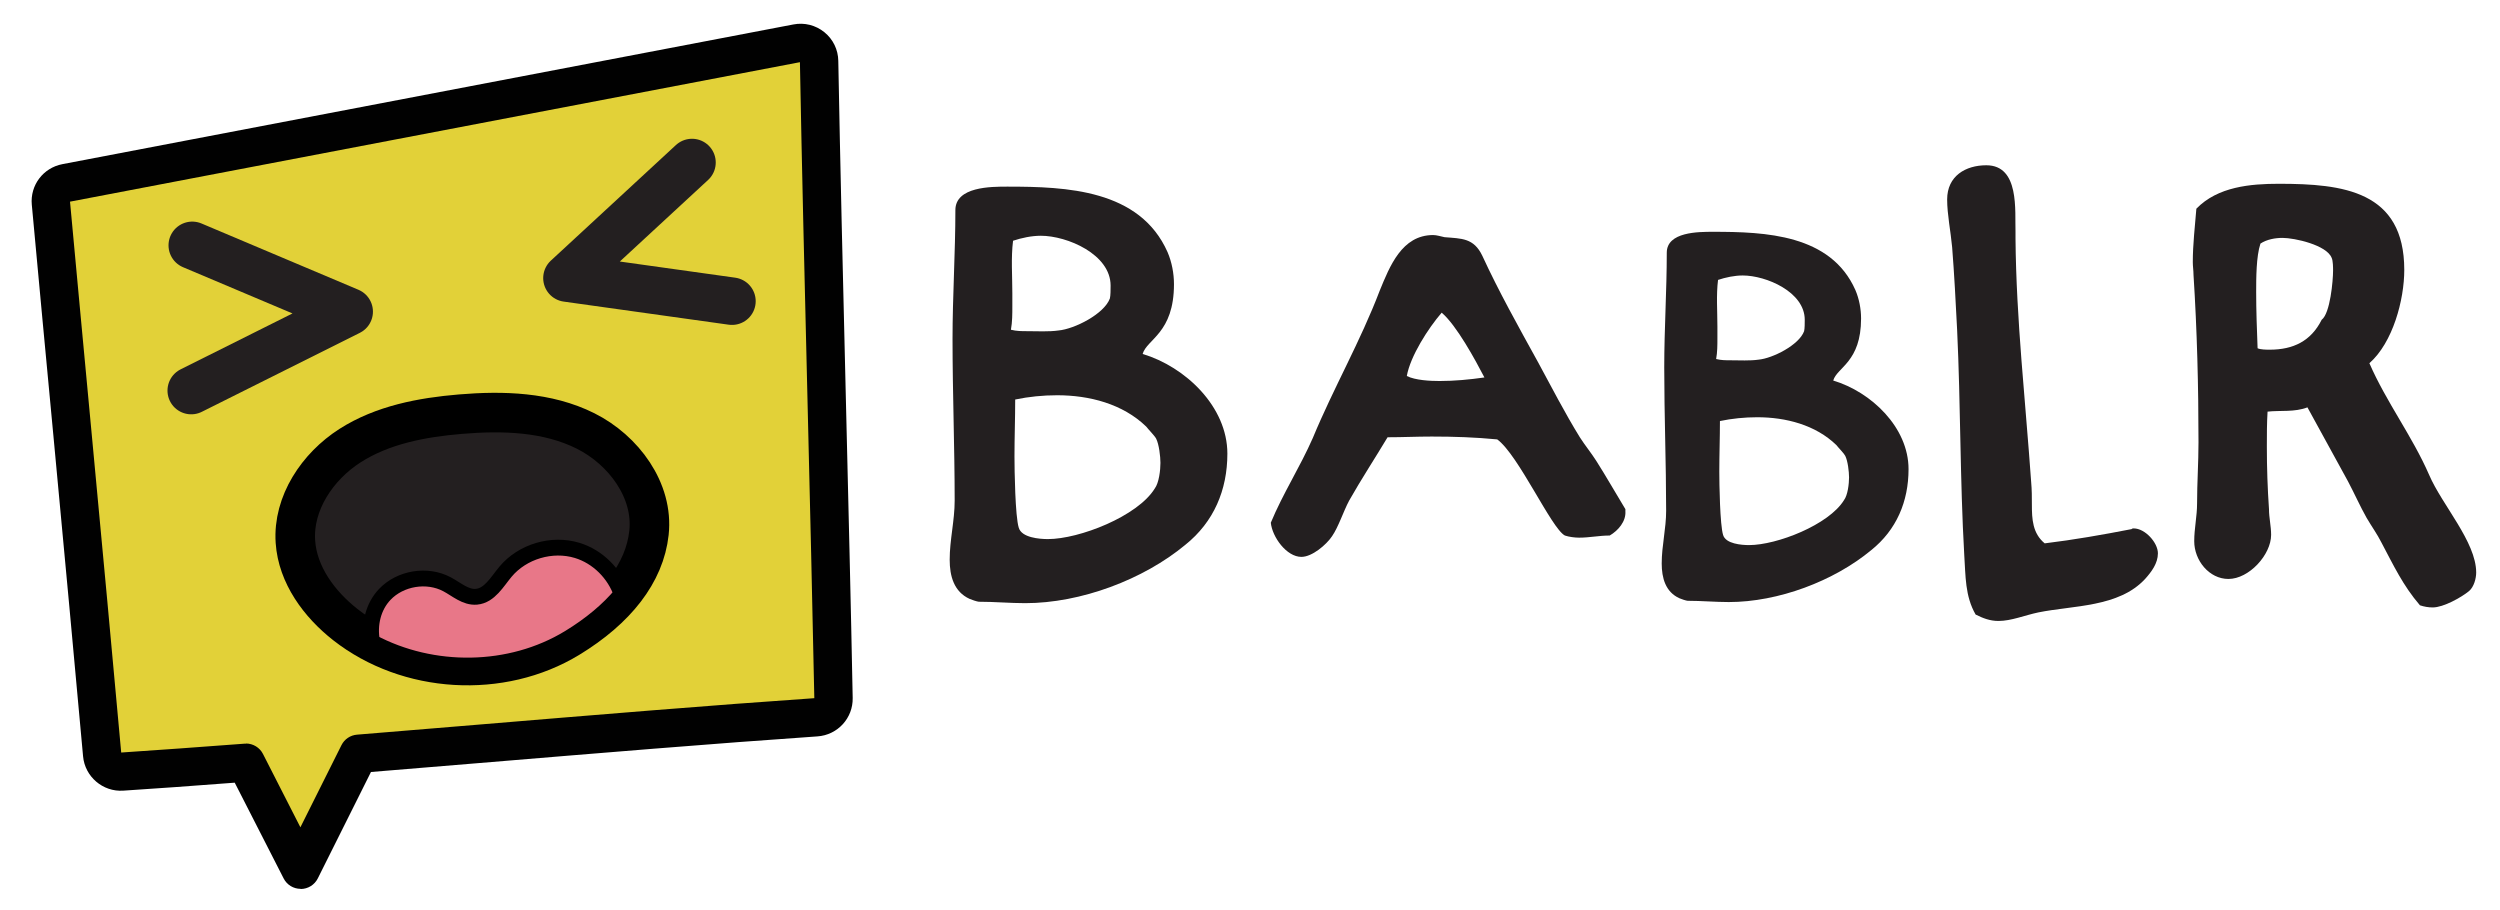
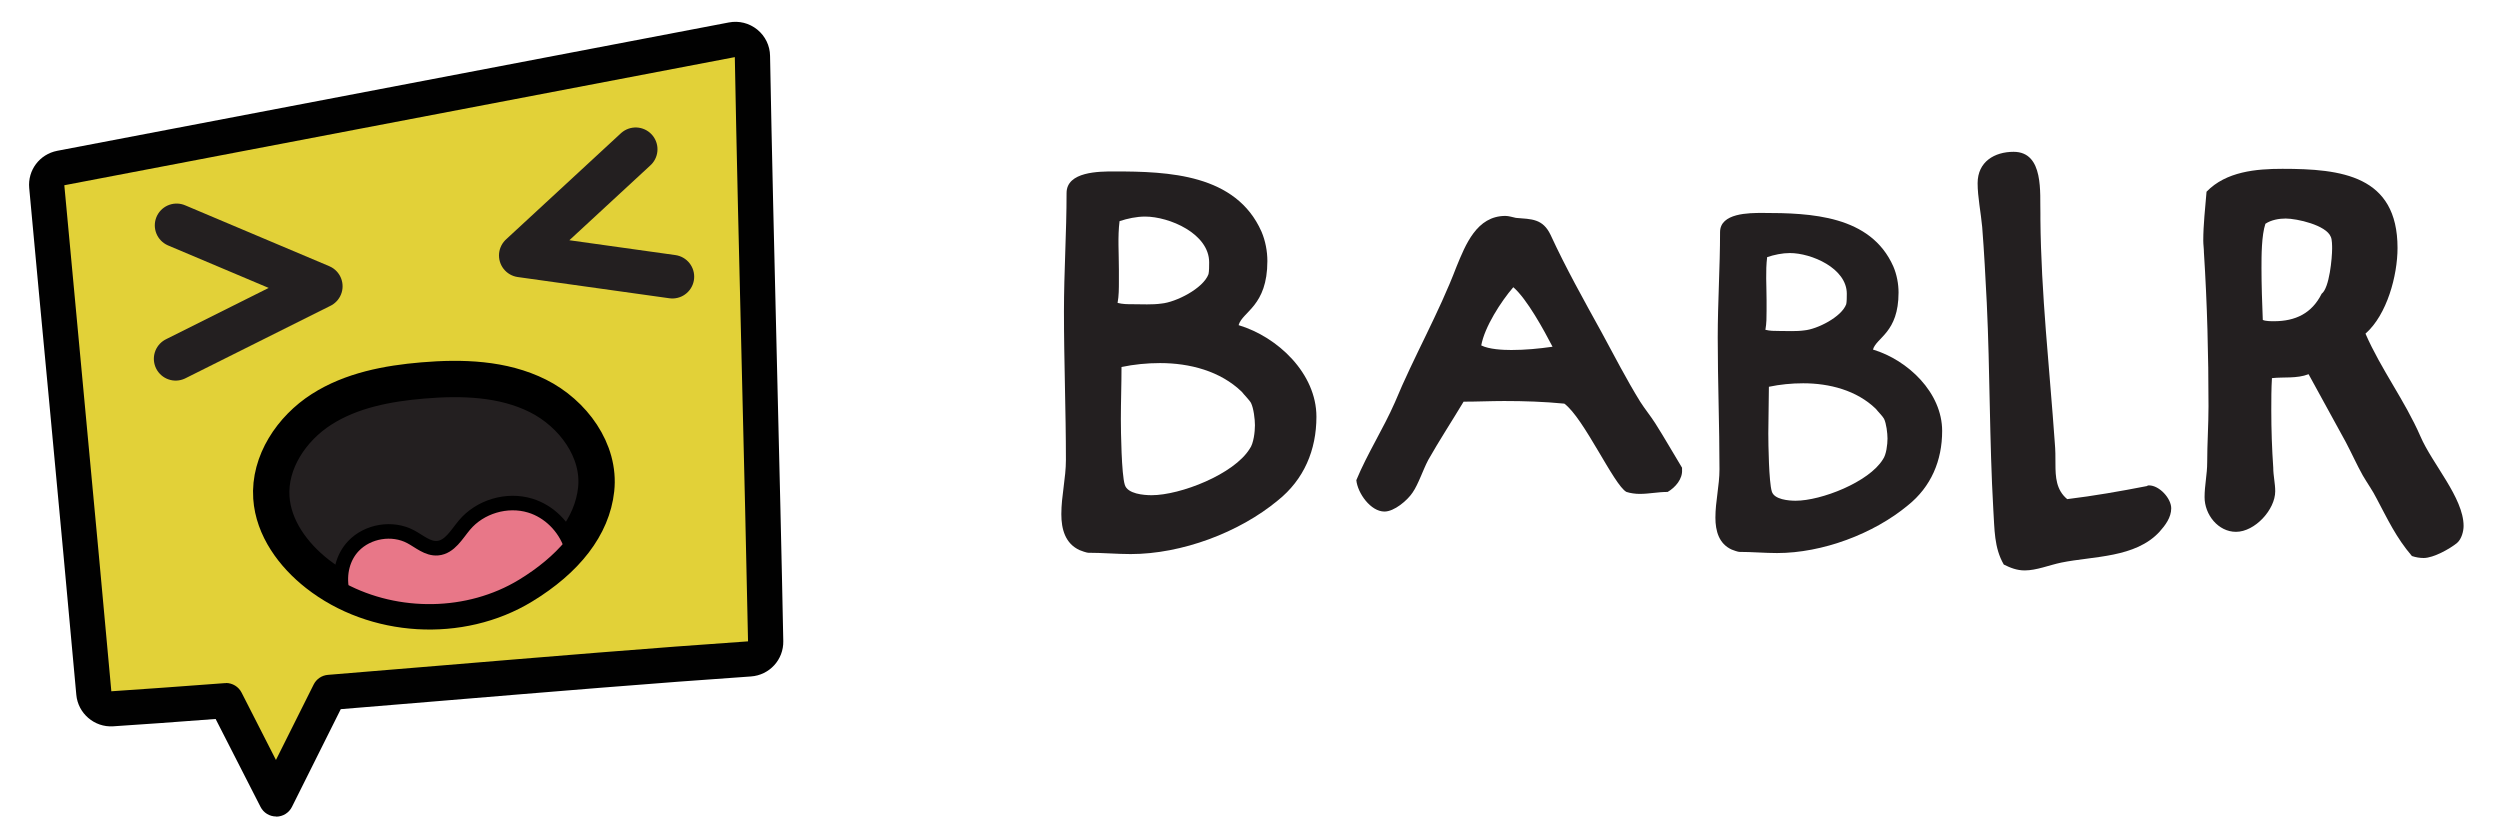
- <svg xmlns="http://www.w3.org/2000/svg" id="Layer_2" data-name="Layer 2" viewBox="-4 -3 316 115" version="1.1" width="316" height="115">
+ <svg xmlns="http://www.w3.org/2000/svg" id="Layer_2" data-name="Layer 2" viewBox="-4 -3 344 115" version="1.1" width="344" height="115">
  <defs id="defs10" />
  <g id="Logo">
    <g id="Dialog_Box" data-name="Dialog Box">
      <path d="m 101.36,85.26 c 0.02,1.25 -0.94,2.31 -2.19,2.39 -17.24,1.18 -37.8,2.82 -57.46,4.43 L 34.01,106.93 27.1,93.4 C 21.62,93.82 16.35,94.21 11.42,94.53 10.14,94.61 9.04,93.66 8.92,92.39 7.15,72.65 4.48,44.81 2.44,22.65 2.33,21.44 3.15,20.35 4.34,20.12 35.14,14.23 65.95,8.34 96.75,2.46 c 1.43,-0.27 2.77,0.81 2.79,2.27 0.43,23.61 1.34,55.78 1.83,80.53 z" style="fill:#e2d138;stroke-width:0px" id="path1" />
      <path d="m 34,109.35 c -0.91,0 -1.74,-0.51 -2.15,-1.32 l -6.18,-12.1 c -5.33,0.41 -9.96,0.74 -14.1,1.01 C 9,97.11 6.73,95.17 6.5,92.6 5.46,81.02 4.09,66.42 2.77,52.29 1.83,42.34 0.86,32.04 0.02,22.88 -0.21,20.42 1.45,18.22 3.88,17.75 L 96.29,0.09 c 1.39,-0.27 2.81,0.09 3.91,0.98 1.1,0.89 1.74,2.21 1.76,3.62 0.23,12.64 0.6,27.99 0.96,42.83 0.31,12.88 0.64,26.19 0.86,37.7 v 0 c 0.05,2.55 -1.9,4.68 -4.45,4.86 -12.84,0.88 -28,2.14 -42.65,3.36 -4.62,0.38 -13.79,1.14 -13.79,1.14 l -6.72,13.45 c -0.41,0.82 -1.24,1.33 -2.15,1.34 H 34.01 Z M 27.09,90.98 c 0.9,0 1.74,0.51 2.15,1.32 l 4.73,9.27 5.19,-10.38 c 0.38,-0.76 1.12,-1.26 1.97,-1.33 C 46.12,89.45 51.2,89.03 56.27,88.61 70.92,87.39 86.06,86.13 98.93,85.25 98.7,73.77 98.38,60.49 98.07,47.64 97.71,32.82 97.34,17.5 97.11,4.86 L 4.85,22.49 c 0.84,9.14 1.81,19.42 2.74,29.36 1.32,14.11 2.69,28.69 3.73,40.27 4.52,-0.3 9.62,-0.67 15.59,-1.12 0.06,0 0.12,0 0.19,0 z m 71.85,-5.67 z" style="fill:#010101;stroke-width:0px" id="path2" />
    </g>
    <g id="Mouth">
      <g id="Mouth-2" data-name="Mouth">
        <g id="M">
          <path d="m 67.93,77.63 c -8.58,5.23 -20.37,4.53 -28.28,-1.68 -3.3,-2.59 -6.03,-6.29 -6.31,-10.48 -0.33,-4.87 2.79,-9.51 6.9,-12.14 4.11,-2.63 9.08,-3.57 13.95,-3.98 5.37,-0.45 11,-0.29 15.82,2.12 4.82,2.41 8.61,7.53 8.02,12.89 -0.55,5.06 -4.12,9.63 -10.1,13.27 z" style="fill:#231f20;stroke:#000000;stroke-width:5px;stroke-linecap:round;stroke-linejoin:round" id="path3" />
        </g>
        <g id="T">
          <path d="m 67.93,77.63 c 2.74,-1.67 4.97,-3.54 6.64,-5.55 -0.88,-2.57 -3.01,-4.72 -5.62,-5.51 -3.19,-0.97 -6.91,0.13 -9.05,2.69 -1.07,1.28 -2.01,3.02 -3.68,3.17 -1.37,0.12 -2.51,-0.94 -3.72,-1.58 -2.52,-1.34 -5.91,-0.78 -7.87,1.29 -1.45,1.53 -2.02,3.79 -1.59,6.03 7.63,4.07 17.45,3.98 24.87,-0.53 z" style="fill:#e87788;stroke-width:0px" id="path4" />
          <path d="m 67.93,77.63 c 2.74,-1.67 4.97,-3.54 6.64,-5.55 -0.88,-2.57 -3.01,-4.72 -5.62,-5.51 -3.19,-0.97 -6.91,0.13 -9.05,2.69 -1.07,1.28 -2.01,3.02 -3.68,3.17 -1.37,0.12 -2.51,-0.94 -3.72,-1.58 -2.52,-1.34 -5.91,-0.78 -7.87,1.29 -1.45,1.53 -2.02,3.79 -1.59,6.03 7.63,4.07 17.45,3.98 24.87,-0.53 z" style="fill:none;stroke:#000000;stroke-width:2px;stroke-linecap:round;stroke-linejoin:round" id="path5" />
        </g>
      </g>
    </g>
    <polyline id="Eye" points="20.3 28.01 40.14 36.39 20.17 46.37" style="fill:none;stroke:#231f20;stroke-width:6px;stroke-linecap:round;stroke-linejoin:round" />
    <polyline id="Eye-2" data-name="Eye" points="83.47 17.54 67.66 32.15 88.52 35.07" style="fill:none;stroke:#231f20;stroke-width:6px;stroke-linecap:round;stroke-linejoin:round" />
  </g>
-   <g id="BABLR">
+   <g id="BABLR" transform="translate(26)">
    <g id="g10">
      <path d="m 140.43,41.74 c 5.4,1.62 10.71,6.66 10.71,12.6 0,4.59 -1.71,8.64 -5.31,11.52 -5.31,4.41 -13.23,7.38 -20.25,7.38 -1.89,0 -3.87,-0.18 -5.85,-0.18 -0.18,0 -0.99,-0.27 -1.17,-0.36 -1.98,-0.9 -2.52,-2.88 -2.52,-4.95 0,-2.52 0.63,-4.95 0.63,-7.47 0,-6.75 -0.27,-13.59 -0.27,-20.43 0,-5.4 0.36,-10.89 0.36,-16.29 0,-2.97 4.5,-2.97 6.57,-2.97 7.47,0 16.74,0.36 20.25,8.28 0.54,1.26 0.81,2.7 0.81,4.05 0,6.21 -3.42,6.93 -3.96,8.82 z m -16.47,-7.65 v 1.62 c 0,0.99 0,1.98 -0.18,2.97 0.72,0.18 1.35,0.18 2.07,0.18 1.26,0 2.7,0.09 3.96,-0.09 1.98,-0.18 5.76,-2.07 6.48,-4.05 0.09,-0.36 0.09,-1.17 0.09,-1.62 0,-3.96 -5.49,-6.3 -8.82,-6.3 -1.17,0 -2.43,0.27 -3.51,0.63 -0.27,2.16 -0.09,4.41 -0.09,6.66 z m 0.27,20.61 c 0,1.71 0.09,7.56 0.54,9 0.36,1.26 2.61,1.44 3.69,1.44 3.96,0 11.34,-2.88 13.5,-6.39 0.54,-0.72 0.72,-2.34 0.72,-3.24 0,-0.81 -0.18,-2.34 -0.54,-3.06 -0.18,-0.36 -0.99,-1.17 -1.26,-1.53 -2.97,-2.88 -7.2,-3.96 -11.25,-3.96 -1.8,0 -3.6,0.18 -5.31,0.54 0,2.43 -0.09,4.77 -0.09,7.2 z" style="fill:#231f20;stroke-width:0px" id="path6" />
      <path d="m 201.45,61.63 c 0.09,1.26 -0.9,2.43 -1.98,3.06 -1.35,0 -2.52,0.27 -3.87,0.27 -0.54,0 -1.26,-0.09 -1.8,-0.27 -1.71,-0.9 -5.85,-10.17 -8.55,-12.15 -2.79,-0.27 -5.49,-0.36 -8.28,-0.36 -1.89,0 -3.69,0.09 -5.58,0.09 -1.62,2.7 -3.33,5.31 -4.86,8.01 -0.72,1.35 -1.35,3.33 -2.16,4.5 -0.72,1.08 -2.52,2.61 -3.87,2.61 -1.89,0 -3.69,-2.52 -3.87,-4.32 1.53,-3.69 3.69,-7.02 5.31,-10.71 2.61,-6.3 6.03,-12.24 8.46,-18.63 1.26,-3.06 2.79,-7.02 6.75,-7.02 0.45,0 0.99,0.18 1.44,0.27 2.16,0.18 3.69,0.09 4.77,2.34 2.07,4.5 4.59,9 7.02,13.41 1.71,3.15 3.42,6.48 5.31,9.54 0.63,0.99 1.44,1.98 2.07,2.97 1.26,1.98 2.43,4.05 3.69,6.12 z m -27.63,-17.1 c 1.08,0.54 2.97,0.63 4.14,0.63 1.89,0 3.78,-0.18 5.67,-0.45 -1.17,-2.25 -3.51,-6.57 -5.4,-8.19 -1.71,1.98 -3.96,5.49 -4.41,8.01 z" style="fill:#231f20;stroke-width:0px" id="path7" />
      <path d="m 227.72,45.1 c 4.8,1.44 9.52,5.92 9.52,11.2 0,4.08 -1.52,7.68 -4.72,10.24 -4.72,3.92 -11.76,6.56 -18,6.56 -1.68,0 -3.44,-0.16 -5.2,-0.16 -0.16,0 -0.88,-0.24 -1.04,-0.32 -1.76,-0.8 -2.24,-2.56 -2.24,-4.4 0,-2.24 0.56,-4.4 0.56,-6.64 0,-6 -0.24,-12.08 -0.24,-18.16 0,-4.8 0.32,-9.68 0.32,-14.48 0,-2.64 4,-2.64 5.84,-2.64 6.64,0 14.88,0.32 18,7.36 0.48,1.12 0.72,2.4 0.72,3.6 0,5.52 -3.04,6.16 -3.52,7.84 z m -14.64,-6.8 v 1.44 c 0,0.88 0,1.76 -0.16,2.64 0.64,0.16 1.2,0.16 1.84,0.16 1.12,0 2.4,0.08 3.52,-0.08 1.76,-0.16 5.12,-1.84 5.76,-3.6 0.08,-0.32 0.08,-1.04 0.08,-1.44 0,-3.52 -4.88,-5.6 -7.84,-5.6 -1.04,0 -2.16,0.24 -3.12,0.56 -0.24,1.92 -0.08,3.92 -0.08,5.92 z m 0.24,18.32 c 0,1.52 0.08,6.72 0.48,8 0.32,1.12 2.32,1.28 3.28,1.28 3.52,0 10.08,-2.56 12,-5.68 0.48,-0.64 0.64,-2.08 0.64,-2.88 0,-0.72 -0.16,-2.08 -0.48,-2.72 -0.16,-0.32 -0.88,-1.04 -1.12,-1.36 -2.64,-2.56 -6.4,-3.52 -10,-3.52 -1.6,0 -3.2,0.16 -4.72,0.48 0,2.16 -0.08,4.24 -0.08,6.4 z" style="fill:#231f20;stroke-width:0px" id="path8" />
      <path d="m 250.76,27.16 c 0.09,10.26 1.26,20.52 1.98,30.78 0.09,0.99 0.09,1.89 0.09,2.88 0,1.8 0.09,3.6 1.62,4.86 3.69,-0.45 7.29,-1.08 10.98,-1.8 0.09,-0.09 0.18,-0.09 0.27,-0.09 1.44,0 3.06,1.8 3.06,3.15 0,1.26 -0.81,2.34 -1.62,3.24 -3.33,3.6 -9.09,3.33 -13.5,4.23 -1.71,0.36 -3.42,1.08 -5.04,1.08 -1.08,0 -1.98,-0.36 -2.88,-0.81 -1.35,-2.34 -1.26,-4.86 -1.44,-7.56 -0.54,-9.45 -0.45,-18.99 -0.9,-28.44 -0.18,-3.51 -0.36,-7.02 -0.63,-10.44 -0.18,-1.98 -0.63,-4.14 -0.63,-6.03 0,-2.97 2.34,-4.32 4.95,-4.32 4.23,0 3.6,5.76 3.69,8.46 z" style="fill:#231f20;stroke-width:0px" id="path9" />
      <path d="m 295.49,42.91 c 2.16,4.95 5.4,9.18 7.56,14.13 1.62,3.78 5.94,8.46 5.94,12.33 0,0.72 -0.27,1.8 -0.9,2.34 -0.99,0.81 -3.24,2.07 -4.59,2.07 -0.54,0 -1.08,-0.09 -1.62,-0.27 -2.16,-2.52 -3.33,-5.04 -4.86,-7.92 -0.54,-1.08 -1.26,-2.07 -1.89,-3.15 -0.81,-1.44 -1.53,-3.06 -2.34,-4.59 l -5.13,-9.36 c -1.62,0.63 -3.42,0.36 -5.04,0.54 -0.09,1.44 -0.09,2.97 -0.09,4.41 0,2.7 0.09,5.31 0.27,7.92 0,1.08 0.27,2.16 0.27,3.24 0,2.52 -2.79,5.58 -5.4,5.58 -2.43,0 -4.32,-2.34 -4.32,-4.77 0,-1.62 0.36,-3.15 0.36,-4.77 0,-2.61 0.18,-5.13 0.18,-7.74 0,-7.02 -0.18,-14.13 -0.63,-21.15 0,-0.54 -0.09,-1.08 -0.09,-1.62 0,-2.25 0.27,-4.5 0.45,-6.75 2.7,-2.79 6.84,-3.15 10.44,-3.15 8.1,0 15.84,0.9 15.84,10.89 0,3.78 -1.44,9.18 -4.41,11.79 z m -14.31,-9 c 0,2.34 0.09,4.77 0.18,7.11 0.36,0.18 1.17,0.18 1.53,0.18 2.97,0 5.22,-1.08 6.57,-3.78 1.08,-0.81 1.44,-4.95 1.44,-6.21 0,-0.36 0,-1.26 -0.18,-1.62 -0.63,-1.62 -4.68,-2.52 -6.21,-2.52 -0.9,0 -1.98,0.18 -2.79,0.72 -0.54,1.62 -0.54,4.41 -0.54,6.12 z" style="fill:#231f20;stroke-width:0px" id="path10" />
    </g>
  </g>
</svg>
